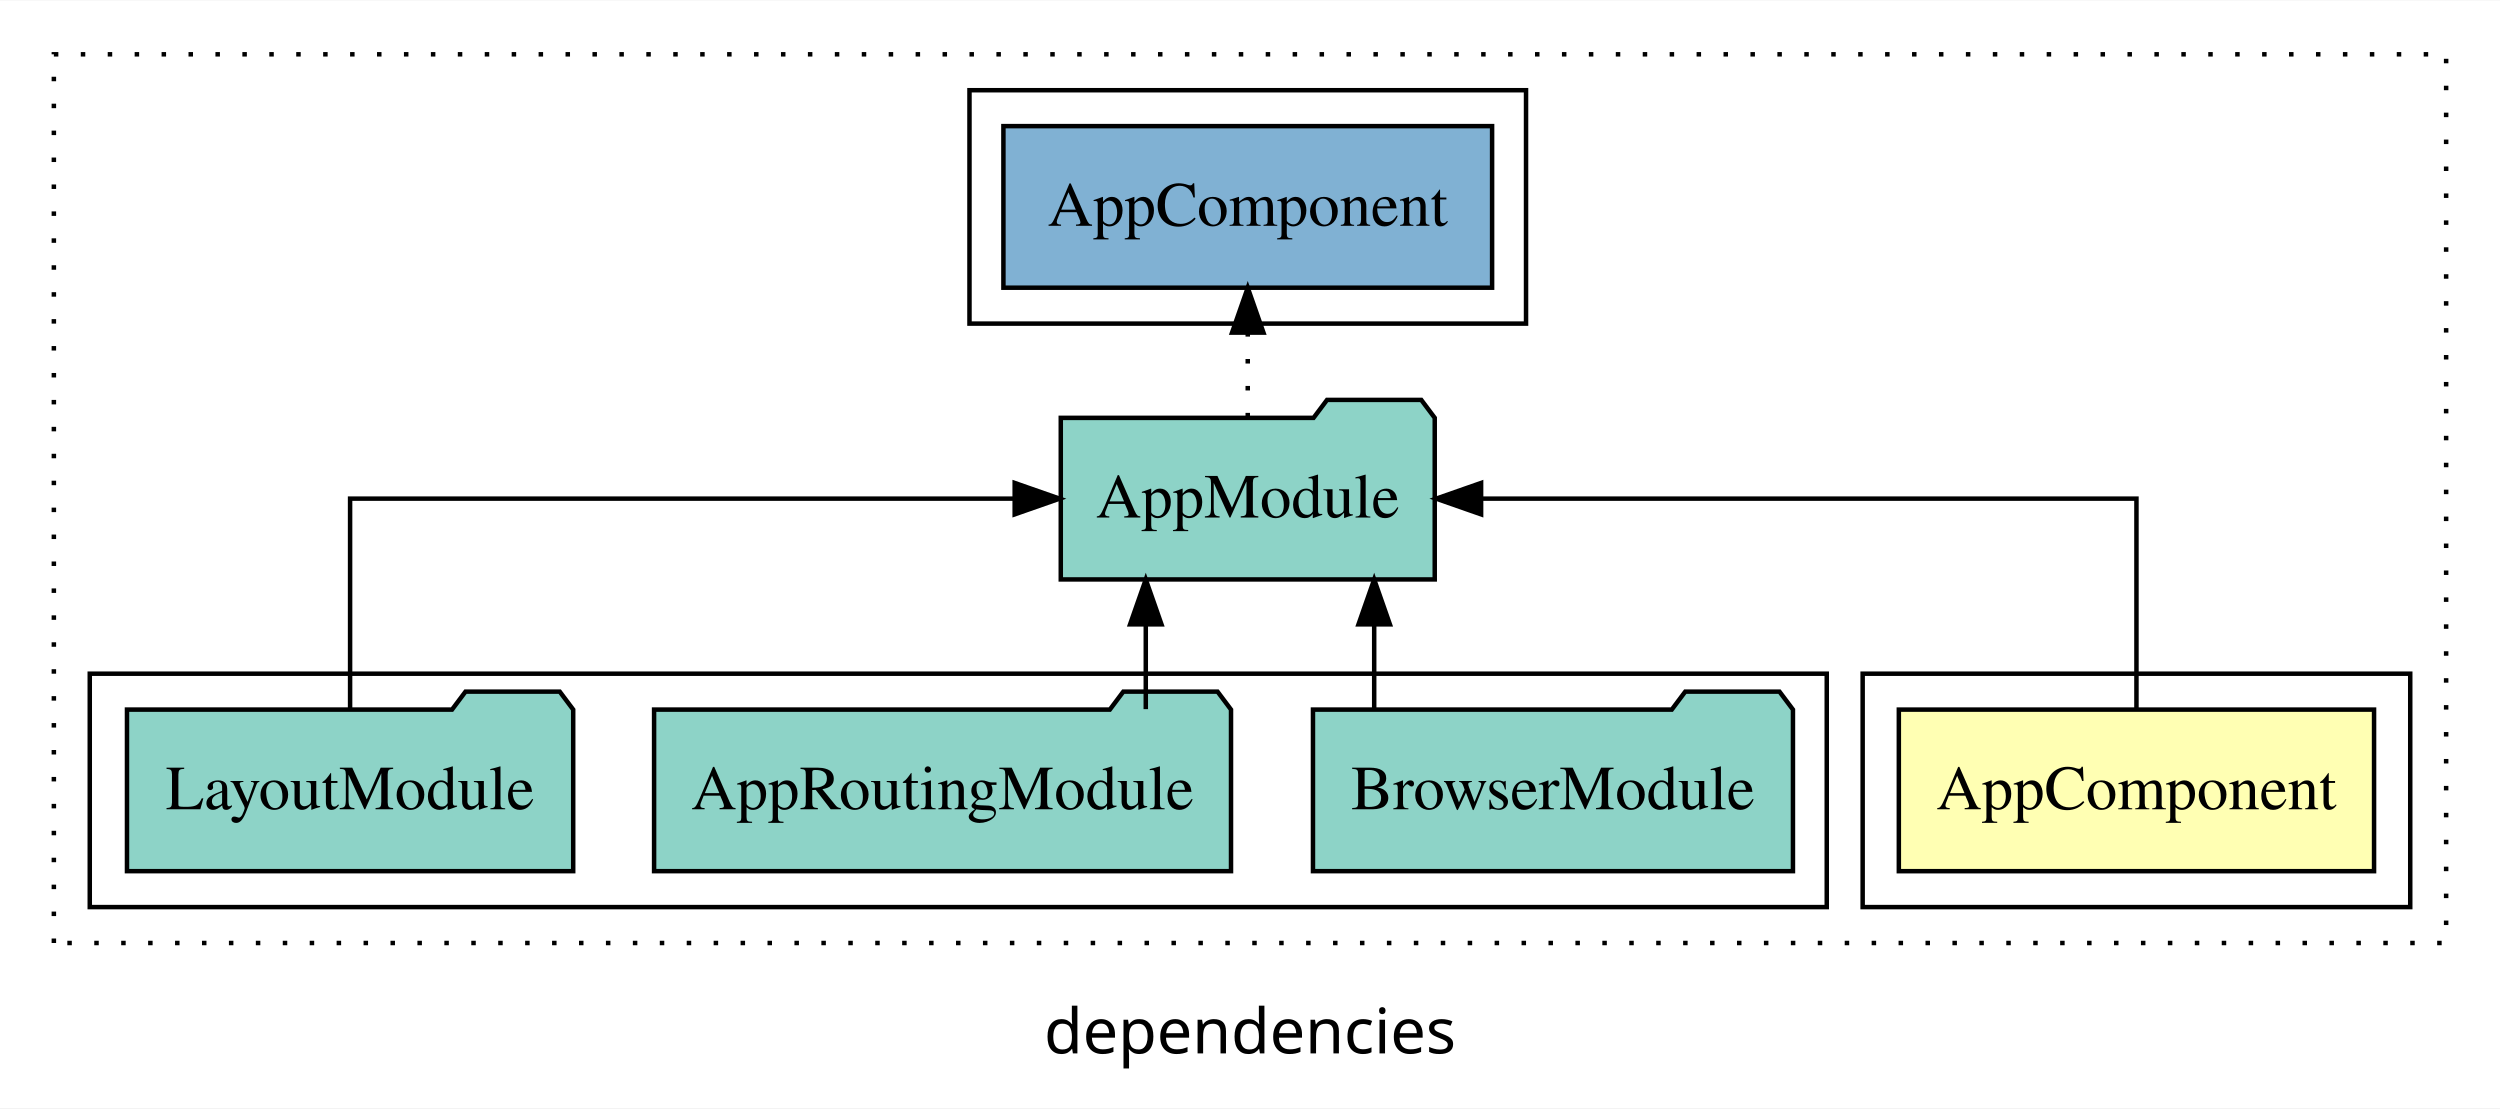
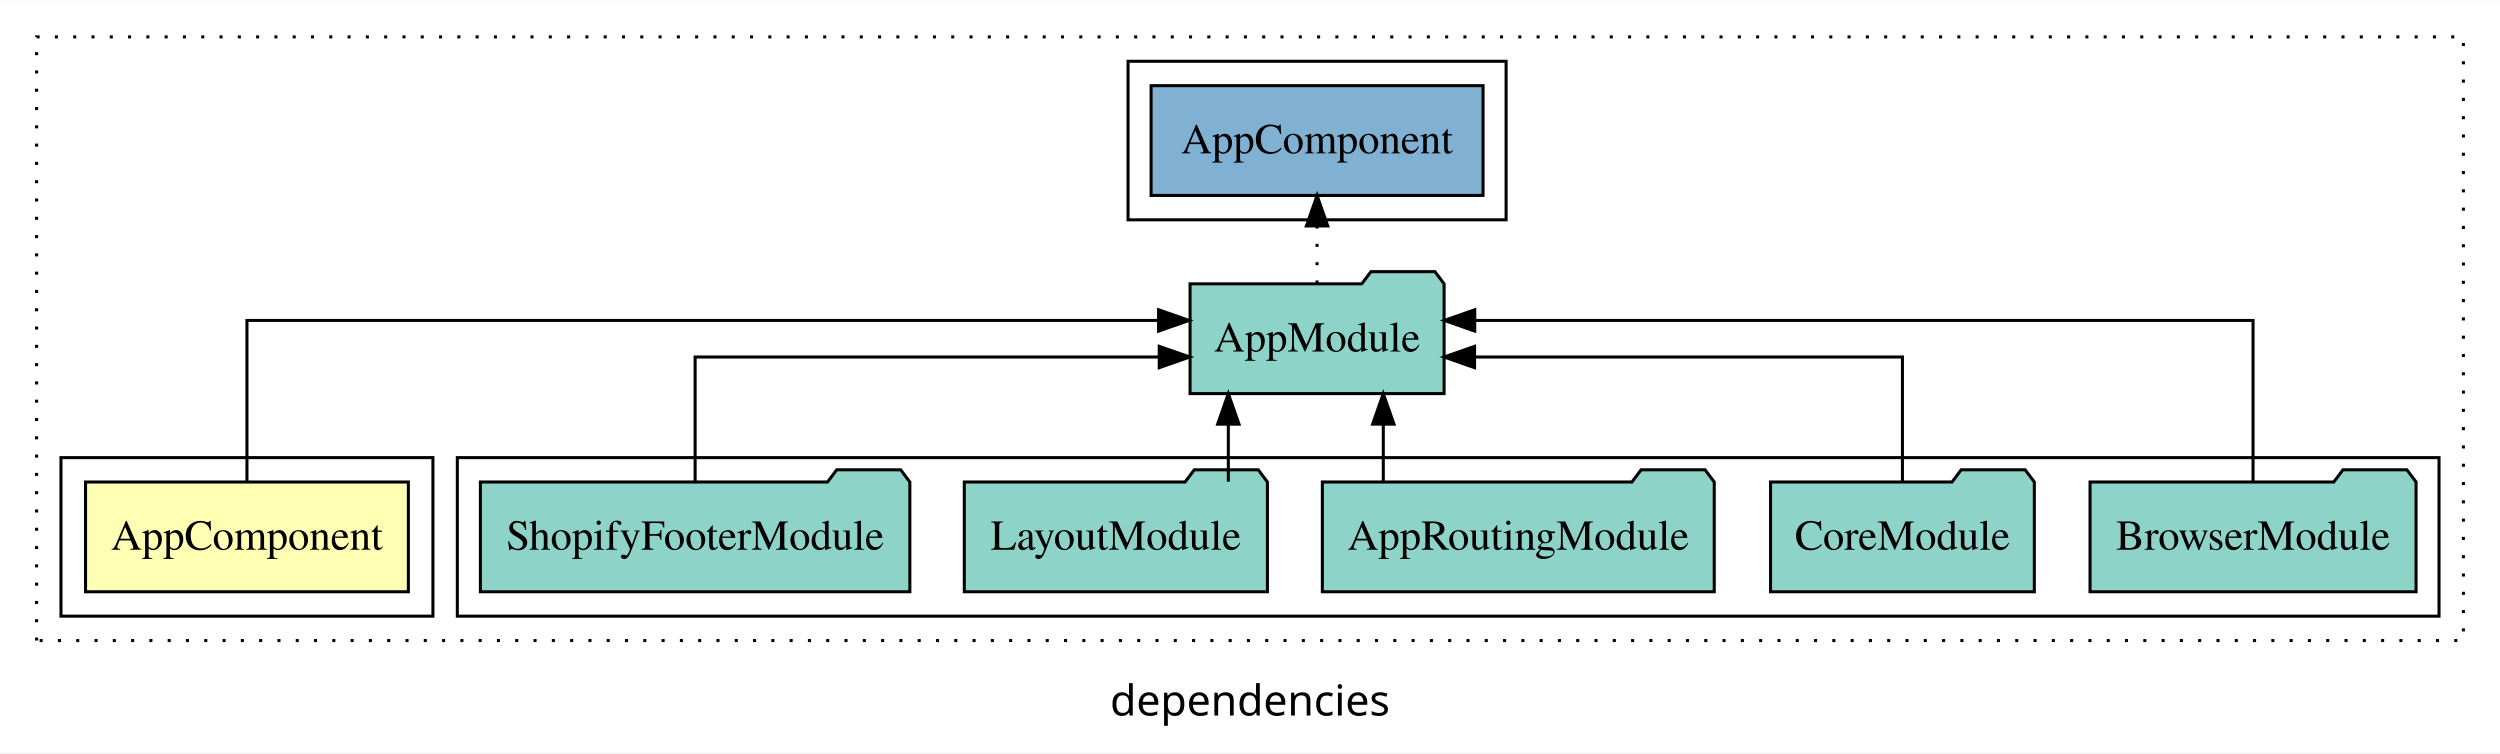
- <svg xmlns="http://www.w3.org/2000/svg" width="557pt" height="247pt" viewBox="0.00 0.00 557.00 246.80">
+ <svg xmlns="http://www.w3.org/2000/svg" width="820pt" height="247pt" viewBox="0.00 0.00 820.00 246.80">
  <g id="graph0" class="graph" transform="scale(1 1) rotate(0) translate(4 242.8)">
-     <polygon fill="white" stroke="transparent" points="-4,4 -4,-242.8 553,-242.8 553,4 -4,4" />
-     <text text-anchor="middle" x="274.5" y="-8.2" font-family="sans-serif" font-size="14.00">dependencies</text>
+     <polygon fill="white" stroke="transparent" points="-4,4 -4,-242.8 816,-242.8 816,4 -4,4" />
+     <text text-anchor="middle" x="406" y="-8.2" font-family="sans-serif" font-size="14.00">dependencies</text>
    <g id="clust1" class="cluster">
-       <polygon fill="none" stroke="black" stroke-dasharray="1,5" points="8,-32.8 8,-230.8 541,-230.8 541,-32.8 8,-32.8" />
+       <polygon fill="none" stroke="black" stroke-dasharray="1,5" points="8,-32.8 8,-230.8 804,-230.8 804,-32.8 8,-32.8" />
    </g>
    <g id="clust6" class="cluster">
-       <polygon fill="none" stroke="black" points="212,-170.8 212,-222.8 336,-222.8 336,-170.8 212,-170.8" />
+       <polygon fill="none" stroke="black" points="366,-170.8 366,-222.8 490,-222.8 490,-170.8 366,-170.8" />
+     </g>
+     <g id="clust4" class="cluster">
+       <polygon fill="none" stroke="black" points="146,-40.8 146,-92.8 796,-92.8 796,-40.8 146,-40.8" />
    </g>
    <g id="clust2" class="cluster">
-       <polygon fill="none" stroke="black" points="411,-40.8 411,-92.8 533,-92.8 533,-40.8 411,-40.8" />
-     </g>
-     <g id="clust4" class="cluster">
-       <polygon fill="none" stroke="black" points="16,-40.8 16,-92.8 403,-92.8 403,-40.8 16,-40.8" />
+       <polygon fill="none" stroke="black" points="16,-40.8 16,-92.8 138,-92.8 138,-40.8 16,-40.8" />
    </g>
    <g id="node1" class="node">
-       <polygon fill="#ffffb3" stroke="black" points="524.94,-84.8 419.06,-84.8 419.06,-48.8 524.94,-48.8 524.94,-84.8" />
-       <text text-anchor="middle" x="472" y="-62.6" font-family="Times,serif" font-size="14.00">AppComponent</text>
+       <polygon fill="#ffffb3" stroke="black" points="129.94,-84.8 24.06,-84.8 24.06,-48.8 129.94,-48.8 129.94,-84.8" />
+       <text text-anchor="middle" x="77" y="-62.6" font-family="Times,serif" font-size="14.00">AppComponent</text>
    </g>
    <g id="node2" class="node">
-       <polygon fill="#8dd3c7" stroke="black" points="315.66,-149.8 312.66,-153.8 291.66,-153.8 288.66,-149.8 232.34,-149.8 232.34,-113.8 315.66,-113.8 315.66,-149.8" />
-       <text text-anchor="middle" x="274" y="-127.6" font-family="Times,serif" font-size="14.00">AppModule</text>
+       <polygon fill="#8dd3c7" stroke="black" points="469.66,-149.8 466.66,-153.8 445.66,-153.8 442.66,-149.8 386.34,-149.8 386.34,-113.8 469.66,-113.8 469.66,-149.8" />
+       <text text-anchor="middle" x="428" y="-127.6" font-family="Times,serif" font-size="14.00">AppModule</text>
    </g>
    <g id="edge1" class="edge">
-       <path fill="none" stroke="black" d="M472,-84.91C472,-104.14 472,-131.8 472,-131.8 472,-131.8 325.99,-131.8 325.99,-131.8" />
-       <polygon fill="black" stroke="black" points="325.99,-128.3 315.99,-131.8 325.99,-135.3 325.99,-128.3" />
+       <path fill="none" stroke="black" d="M77,-85.08C77,-106.12 77,-137.8 77,-137.8 77,-137.8 376.01,-137.8 376.01,-137.8" />
+       <polygon fill="black" stroke="black" points="376.01,-141.3 386.01,-137.8 376.01,-134.3 376.01,-141.3" />
+     </g>
+     <g id="node8" class="node">
+       <polygon fill="#80b1d3" stroke="black" points="482.44,-214.8 373.56,-214.8 373.56,-178.8 482.44,-178.8 482.44,-214.8" />
+       <text text-anchor="middle" x="428" y="-192.6" font-family="Times,serif" font-size="14.00">AppComponent </text>
+     </g>
+     <g id="edge7" class="edge">
+       <path fill="none" stroke="black" stroke-dasharray="1,5" d="M428,-149.91C428,-149.91 428,-168.79 428,-168.79" />
+       <polygon fill="black" stroke="black" points="424.5,-168.79 428,-178.79 431.5,-168.79 424.5,-168.79" />
+     </g>
+     <g id="node3" class="node">
+       <polygon fill="#8dd3c7" stroke="black" points="788.47,-84.8 785.47,-88.8 764.47,-88.8 761.47,-84.8 681.53,-84.8 681.53,-48.8 788.47,-48.8 788.47,-84.8" />
+       <text text-anchor="middle" x="735" y="-62.6" font-family="Times,serif" font-size="14.00">BrowserModule</text>
+     </g>
+     <g id="edge2" class="edge">
+       <path fill="none" stroke="black" d="M735,-85.08C735,-106.12 735,-137.8 735,-137.8 735,-137.8 479.72,-137.8 479.72,-137.8" />
+       <polygon fill="black" stroke="black" points="479.72,-134.3 469.72,-137.8 479.72,-141.3 479.72,-134.3" />
+     </g>
+     <g id="node4" class="node">
+       <polygon fill="#8dd3c7" stroke="black" points="663.26,-84.8 660.26,-88.8 639.26,-88.8 636.26,-84.8 576.74,-84.8 576.74,-48.8 663.26,-48.8 663.26,-84.8" />
+       <text text-anchor="middle" x="620" y="-62.6" font-family="Times,serif" font-size="14.00">CoreModule</text>
+     </g>
+     <g id="edge3" class="edge">
+       <path fill="none" stroke="black" d="M620,-84.82C620,-102.17 620,-125.8 620,-125.8 620,-125.8 479.66,-125.8 479.66,-125.8" />
+       <polygon fill="black" stroke="black" points="479.66,-122.3 469.66,-125.8 479.66,-129.3 479.66,-122.3" />
+     </g>
+     <g id="node5" class="node">
+       <polygon fill="#8dd3c7" stroke="black" points="558.27,-84.8 555.27,-88.8 534.27,-88.8 531.27,-84.8 429.73,-84.8 429.73,-48.8 558.27,-48.8 558.27,-84.8" />
+       <text text-anchor="middle" x="494" y="-62.6" font-family="Times,serif" font-size="14.00">AppRoutingModule</text>
+     </g>
+     <g id="edge4" class="edge">
+       <path fill="none" stroke="black" d="M449.72,-84.91C449.72,-84.91 449.72,-103.79 449.72,-103.79" />
+       <polygon fill="black" stroke="black" points="446.22,-103.79 449.72,-113.79 453.22,-103.79 446.22,-103.79" />
    </g>
    <g id="node6" class="node">
-       <polygon fill="#80b1d3" stroke="black" points="328.44,-214.8 219.56,-214.8 219.56,-178.8 328.44,-178.8 328.44,-214.8" />
-       <text text-anchor="middle" x="274" y="-192.6" font-family="Times,serif" font-size="14.00">AppComponent </text>
+       <polygon fill="#8dd3c7" stroke="black" points="411.71,-84.8 408.71,-88.8 387.71,-88.8 384.71,-84.8 312.29,-84.8 312.29,-48.8 411.71,-48.8 411.71,-84.8" />
+       <text text-anchor="middle" x="362" y="-62.6" font-family="Times,serif" font-size="14.00">LayoutModule</text>
    </g>
    <g id="edge5" class="edge">
-       <path fill="none" stroke="black" stroke-dasharray="1,5" d="M274,-149.91C274,-149.91 274,-168.79 274,-168.79" />
-       <polygon fill="black" stroke="black" points="270.5,-168.79 274,-178.79 277.5,-168.79 270.5,-168.79" />
+       <path fill="none" stroke="black" d="M398.89,-84.91C398.89,-84.91 398.89,-103.79 398.89,-103.79" />
+       <polygon fill="black" stroke="black" points="395.39,-103.79 398.89,-113.79 402.39,-103.79 395.39,-103.79" />
    </g>
-     <g id="node3" class="node">
-       <polygon fill="#8dd3c7" stroke="black" points="395.47,-84.8 392.47,-88.8 371.47,-88.8 368.47,-84.8 288.53,-84.8 288.53,-48.8 395.47,-48.8 395.47,-84.8" />
-       <text text-anchor="middle" x="342" y="-62.6" font-family="Times,serif" font-size="14.00">BrowserModule</text>
+     <g id="node7" class="node">
+       <polygon fill="#8dd3c7" stroke="black" points="294.43,-84.8 291.43,-88.8 270.43,-88.8 267.43,-84.8 153.57,-84.8 153.57,-48.8 294.43,-48.8 294.43,-84.8" />
+       <text text-anchor="middle" x="224" y="-62.6" font-family="Times,serif" font-size="14.00">ShopifyFooterModule</text>
    </g>
-     <g id="edge2" class="edge">
-       <path fill="none" stroke="black" d="M302.17,-84.91C302.17,-84.91 302.17,-103.79 302.17,-103.79" />
-       <polygon fill="black" stroke="black" points="298.67,-103.79 302.17,-113.79 305.67,-103.79 298.67,-103.79" />
-     </g>
-     <g id="node4" class="node">
-       <polygon fill="#8dd3c7" stroke="black" points="270.27,-84.8 267.27,-88.8 246.27,-88.8 243.27,-84.8 141.73,-84.8 141.73,-48.8 270.27,-48.8 270.27,-84.8" />
-       <text text-anchor="middle" x="206" y="-62.6" font-family="Times,serif" font-size="14.00">AppRoutingModule</text>
-     </g>
-     <g id="edge3" class="edge">
-       <path fill="none" stroke="black" d="M251.28,-84.91C251.28,-84.91 251.28,-103.79 251.28,-103.79" />
-       <polygon fill="black" stroke="black" points="247.78,-103.79 251.28,-113.79 254.78,-103.79 247.78,-103.79" />
-     </g>
-     <g id="node5" class="node">
-       <polygon fill="#8dd3c7" stroke="black" points="123.71,-84.8 120.71,-88.8 99.71,-88.8 96.71,-84.8 24.29,-84.8 24.29,-48.8 123.71,-48.8 123.71,-84.8" />
-       <text text-anchor="middle" x="74" y="-62.6" font-family="Times,serif" font-size="14.00">LayoutModule</text>
-     </g>
-     <g id="edge4" class="edge">
-       <path fill="none" stroke="black" d="M74,-84.91C74,-104.14 74,-131.8 74,-131.8 74,-131.8 222.07,-131.8 222.07,-131.8" />
-       <polygon fill="black" stroke="black" points="222.07,-135.3 232.07,-131.8 222.07,-128.3 222.07,-135.3" />
+     <g id="edge6" class="edge">
+       <path fill="none" stroke="black" d="M224,-84.82C224,-102.17 224,-125.8 224,-125.8 224,-125.8 376.23,-125.8 376.23,-125.8" />
+       <polygon fill="black" stroke="black" points="376.23,-129.3 386.23,-125.8 376.23,-122.3 376.23,-129.3" />
    </g>
  </g>
</svg>
